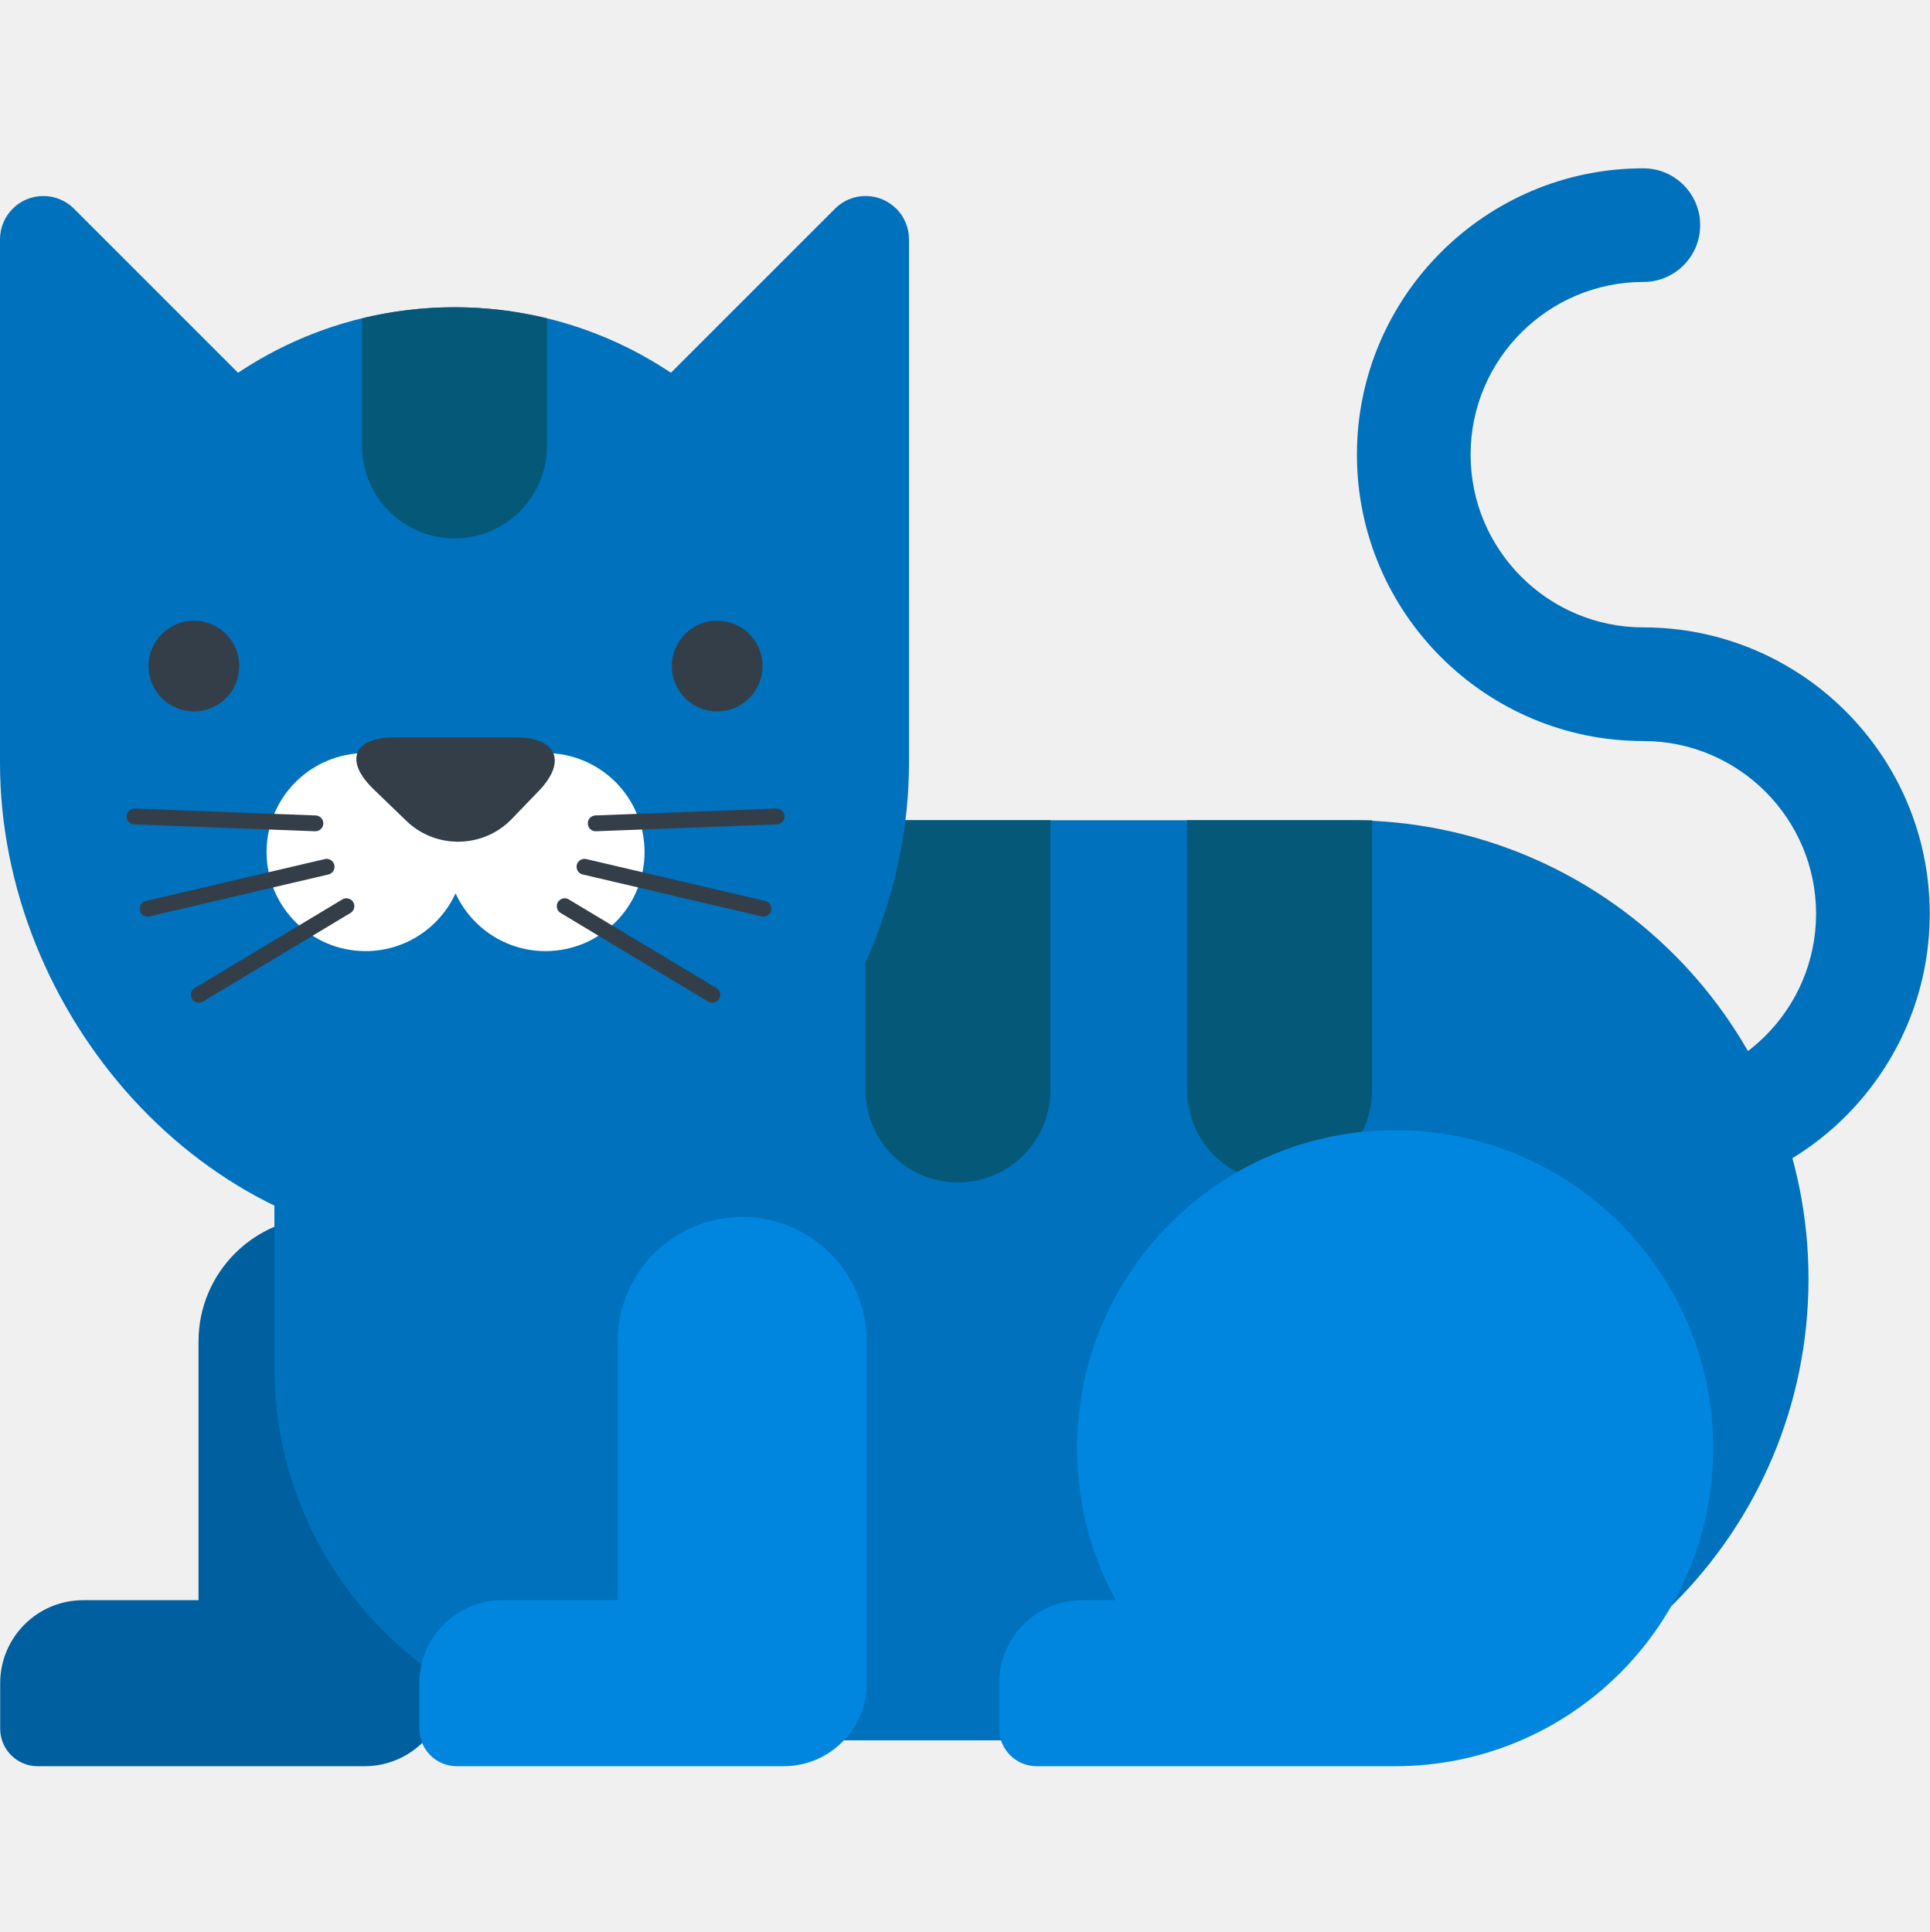
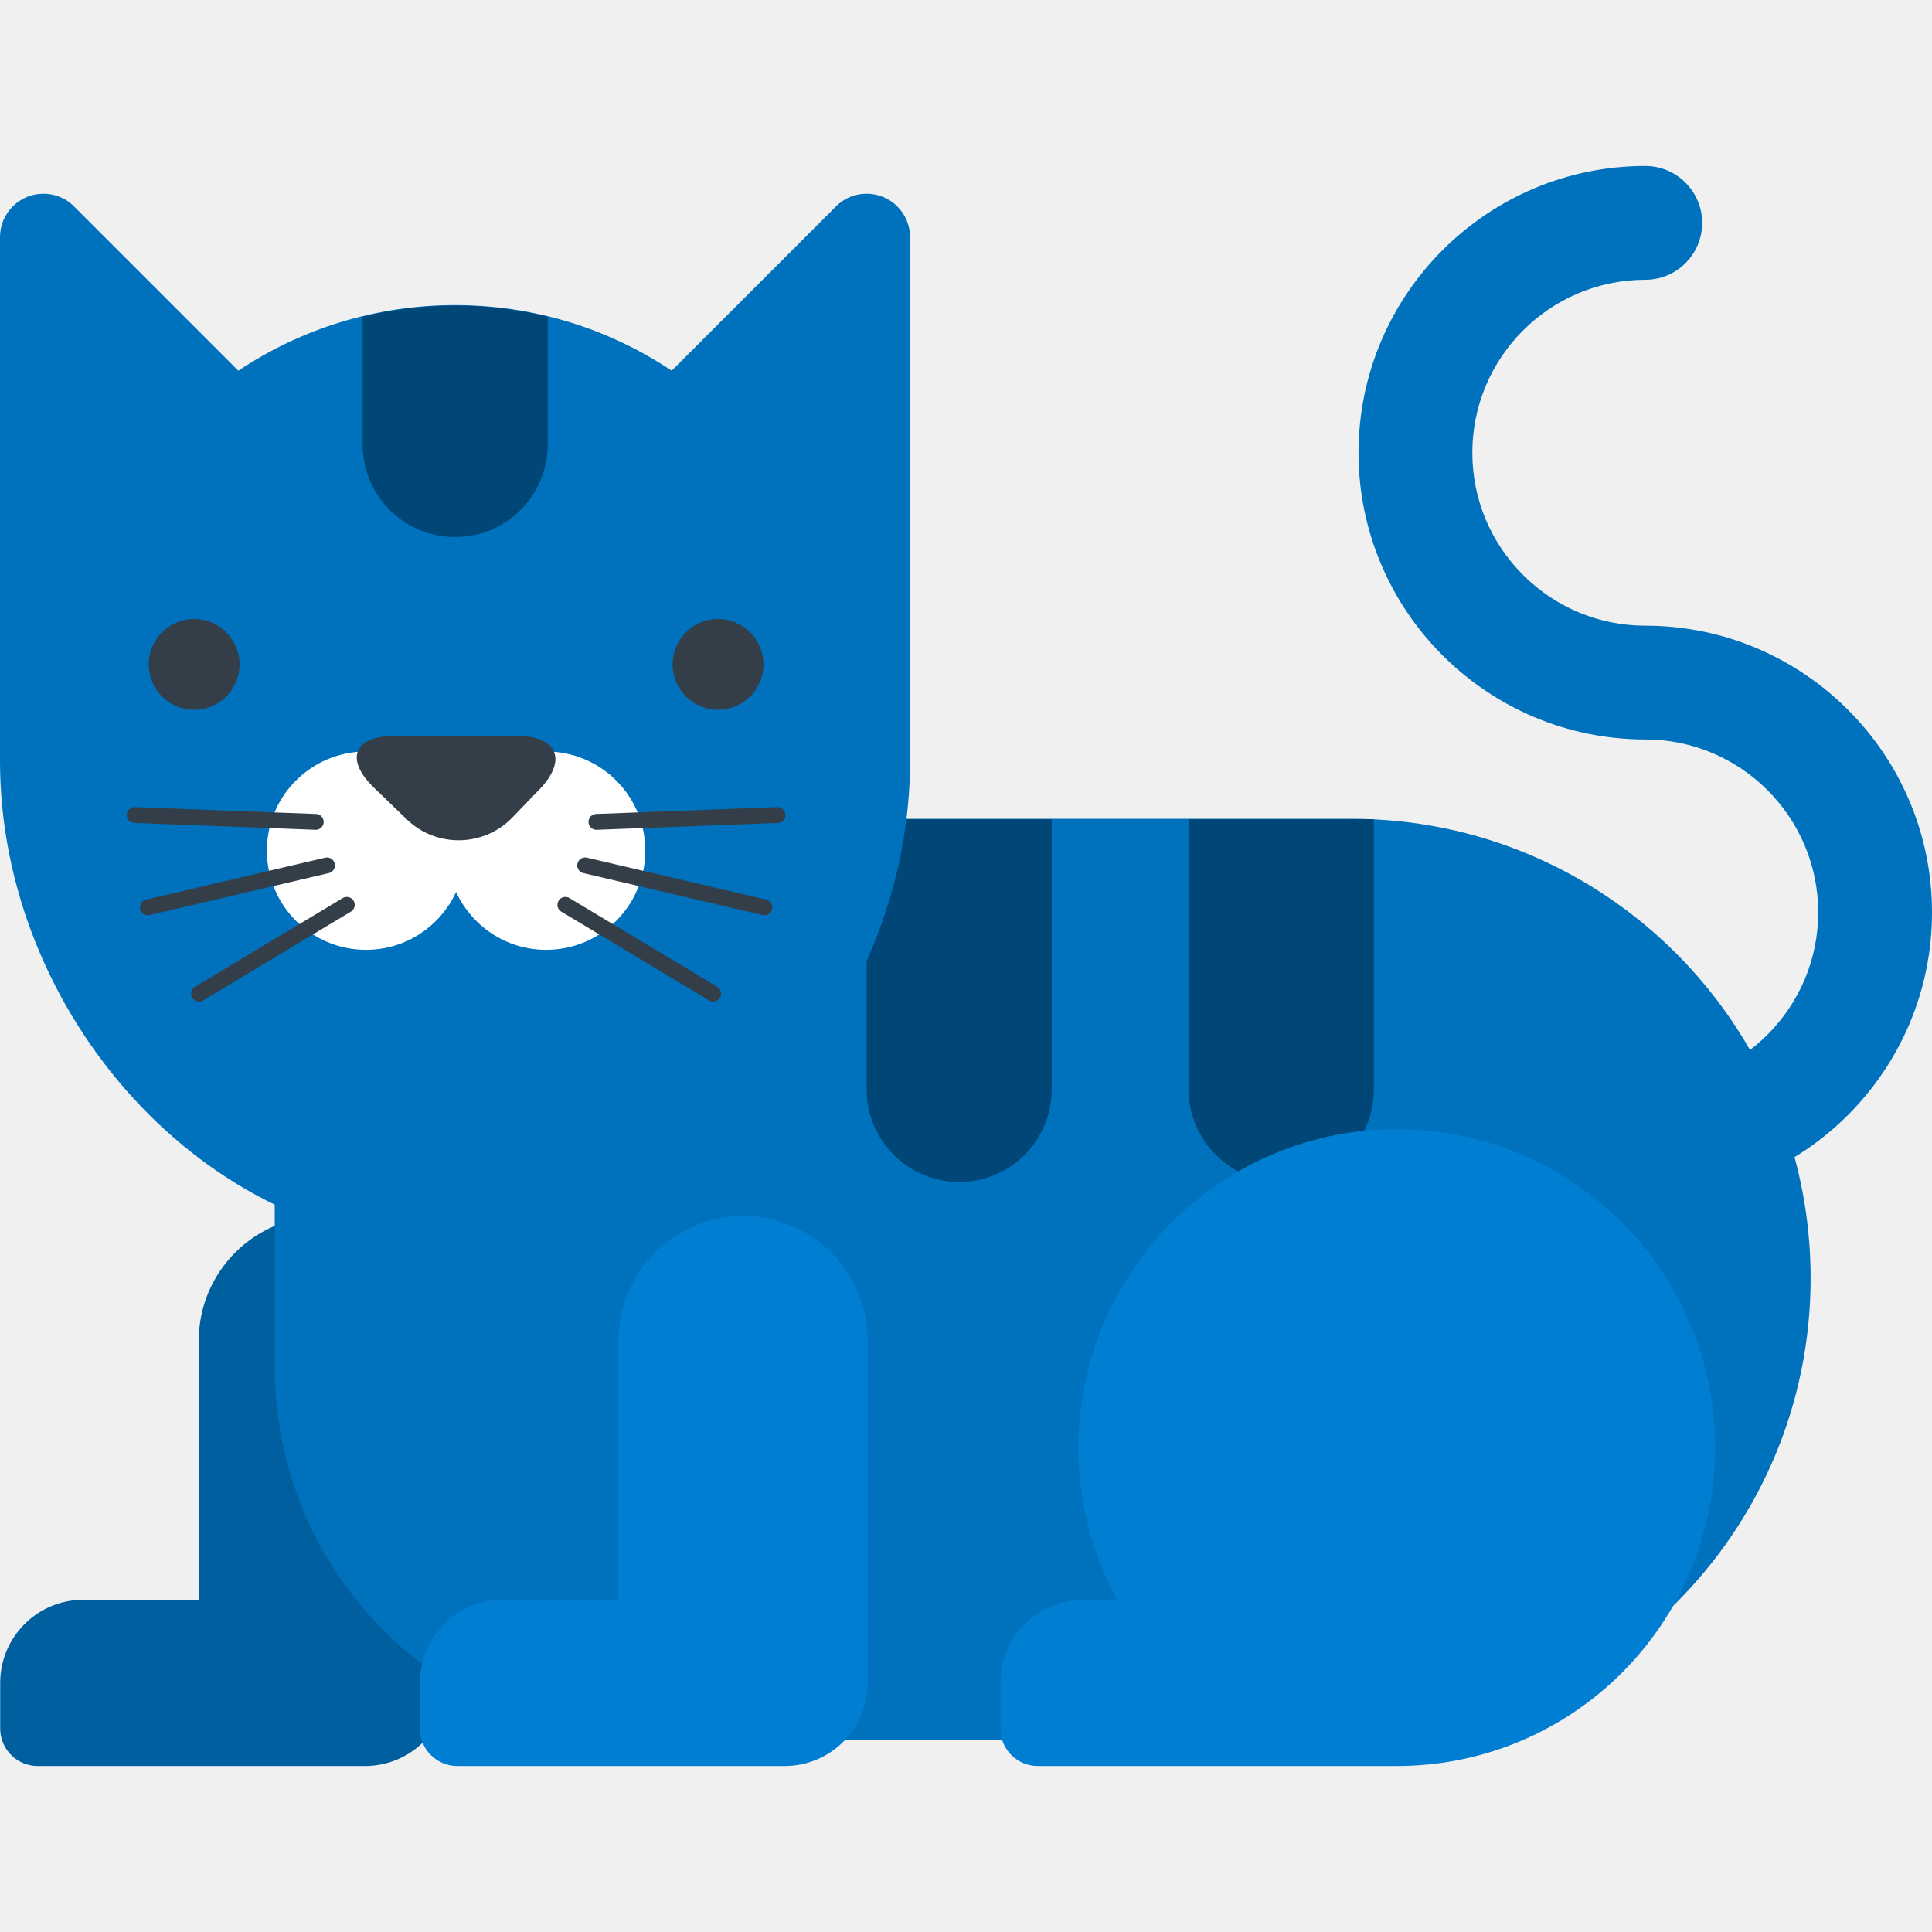
- <svg xmlns="http://www.w3.org/2000/svg" width="746" height="747" viewBox="0 0 746 747" fill="none">
-   <g clip-path="url(#clip0_542_90)">
-     <path d="M635.284 464.013C623.152 464.013 613.315 454.176 613.315 442.044C613.315 429.91 623.152 420.075 635.284 420.075C672.105 420.075 702.062 390.117 702.062 353.295C702.062 316.475 672.107 286.517 635.284 286.517C574.234 286.517 524.566 236.849 524.566 175.799C524.566 114.749 574.234 65.081 635.284 65.081C647.417 65.081 657.253 74.918 657.253 87.05C657.253 99.185 647.417 109.019 635.284 109.019C598.462 109.019 568.505 138.977 568.505 175.797C568.505 212.618 598.46 242.577 635.284 242.577C696.332 242.577 746 292.245 746 353.293C746 414.343 696.332 464.013 635.284 464.013Z" fill="#0071BC" />
-     <path d="M124.887 470.515C98.295 470.515 76.742 492.07 76.742 518.658V618.704H32.165C14.444 618.704 0.072 633.072 0.072 650.797V668.406C0.072 676.407 6.556 682.893 14.56 682.893H140.933C158.656 682.893 173.026 668.525 173.026 650.797V518.658C173.028 492.066 151.473 470.515 124.887 470.515Z" fill="#005F9E" />
-     <path d="M521.767 317.145H106.079V528.771C106.079 608.373 170.61 672.903 250.211 672.903H521.767V671.878C619.727 671.878 699.135 592.468 699.135 494.512C699.133 396.554 619.725 317.145 521.767 317.145Z" fill="#0071BC" />
-     <path d="M334.58 317.145V421.438C334.58 441.177 350.583 457.18 370.322 457.18C390.063 457.18 406.066 441.177 406.066 421.438V317.145H334.58Z" fill="#055878" />
-     <path d="M458.926 317.145V421.438C458.926 441.177 474.931 457.18 494.668 457.18C514.411 457.18 530.412 441.177 530.412 421.438V317.145H458.926Z" fill="#055878" />
-     <path d="M539.34 436.981C471.437 436.981 416.386 492.028 416.386 559.935C416.386 581.221 421.798 601.241 431.317 618.702H418.353C400.632 618.702 386.259 633.07 386.259 650.795V668.404C386.259 676.405 392.743 682.891 400.748 682.891H539.34C607.245 682.891 662.296 627.844 662.296 559.935C662.296 492.028 607.245 436.981 539.34 436.981Z" fill="#0086DF" />
-     <path d="M286.917 470.515C260.325 470.515 238.774 492.07 238.774 518.658V618.704H194.198C176.474 618.704 162.104 633.072 162.104 650.797V668.406C162.104 676.407 168.588 682.893 176.59 682.893H302.963C320.686 682.893 335.056 668.525 335.056 650.797V518.658C335.058 492.066 313.503 470.515 286.917 470.515Z" fill="#0086DF" />
-     <path d="M351.398 172.948V92.55C351.398 83.29 343.895 75.787 334.635 75.787C330.222 75.787 326.206 77.491 323.212 80.279L259.363 144.128C235.419 128.137 206.654 118.799 175.698 118.799C144.742 118.799 115.975 128.137 92.031 144.13L28.182 80.279C25.188 77.491 21.174 75.787 16.763 75.787C7.505 75.787 0 83.29 0 92.55V294.858C0 391.895 78.663 482.401 175.7 482.401C272.735 482.401 351.4 391.895 351.4 294.858L351.398 172.948Z" fill="#0071BC" />
-     <path d="M175.698 118.799C163.379 118.799 151.418 120.312 139.954 123.096V172.428C139.954 192.167 155.959 208.17 175.698 208.17C195.437 208.17 211.44 192.167 211.44 172.428V123.096C199.977 120.312 188.018 118.799 175.698 118.799Z" fill="#055878" />
-     <path d="M210.884 291.17H141.336C120.193 291.17 103.052 308.313 103.052 329.456C103.052 350.602 120.193 367.742 141.336 367.742C156.783 367.742 170.056 358.578 176.112 345.408C182.166 358.578 195.44 367.742 210.886 367.742C232.03 367.742 249.172 350.602 249.172 329.456C249.17 308.311 232.028 291.17 210.884 291.17Z" fill="white" />
-     <path d="M74.96 275.063C84.643 275.063 92.492 267.214 92.492 257.532C92.492 247.849 84.643 240 74.96 240C65.278 240 57.429 247.849 57.429 257.532C57.429 267.214 65.278 275.063 74.96 275.063Z" fill="#333E48" />
-     <path d="M277.261 275.059C286.942 275.059 294.79 267.211 294.79 257.53C294.79 247.848 286.942 240 277.261 240C267.579 240 259.731 247.848 259.731 257.53C259.731 267.211 267.579 275.059 277.261 275.059Z" fill="#333E48" />
-     <path d="M197.81 316.676C186.815 328.076 168.498 328.402 157.104 317.401L144.397 305.131C133.003 294.128 136.637 285.127 152.477 285.127H199.436C215.274 285.127 219.236 294.456 208.242 305.856L197.81 316.676Z" fill="#333E48" />
-     <path d="M126.263 335.137L57.09 351.336" stroke="#333E48" stroke-width="6.115" stroke-miterlimit="10" stroke-linecap="round" stroke-linejoin="round" />
-     <path d="M133.916 350.378L76.855 384.638" stroke="#333E48" stroke-width="6.115" stroke-miterlimit="10" stroke-linecap="round" stroke-linejoin="round" />
-     <path d="M121.923 318.343L52 315.695" stroke="#333E48" stroke-width="6.115" stroke-miterlimit="10" stroke-linecap="round" stroke-linejoin="round" />
-     <path d="M225.957 335.137L295.132 351.336" stroke="#333E48" stroke-width="6.115" stroke-miterlimit="10" stroke-linecap="round" stroke-linejoin="round" />
-     <path d="M218.301 350.378L275.364 384.638" stroke="#333E48" stroke-width="6.115" stroke-miterlimit="10" stroke-linecap="round" stroke-linejoin="round" />
-     <path d="M230.294 318.343L300.219 315.695" stroke="#333E48" stroke-width="6.115" stroke-miterlimit="10" stroke-linecap="round" stroke-linejoin="round" />
+ <svg xmlns="http://www.w3.org/2000/svg" width="746" height="746" viewBox="0 0 746 746" fill="none">
+   <g clip-path="url(#clip0_543_97)">
+     <path d="M635.284 463.027C623.152 463.027 613.315 453.19 613.315 441.058C613.315 428.924 623.152 419.089 635.284 419.089C672.105 419.089 702.062 389.131 702.062 352.309C702.062 315.489 672.107 285.531 635.284 285.531C574.234 285.531 524.566 235.863 524.566 174.813C524.566 113.763 574.234 64.095 635.284 64.095C647.417 64.095 657.253 73.932 657.253 86.064C657.253 98.199 647.417 108.034 635.284 108.034C598.462 108.034 568.505 137.991 568.505 174.811C568.505 211.632 598.46 241.591 635.284 241.591C696.332 241.591 746 291.259 746 352.307C746 413.357 696.332 463.027 635.284 463.027Z" fill="#0071BC" />
+     <path d="M124.887 469.529C98.295 469.529 76.742 491.084 76.742 517.672V617.718H32.165C14.444 617.718 0.072 632.086 0.072 649.811V667.42C0.072 675.421 6.556 681.907 14.56 681.907H140.933C158.656 681.907 173.026 667.539 173.026 649.811V517.672C173.028 491.08 151.473 469.529 124.887 469.529Z" fill="#005F9E" />
+     <path d="M521.767 316.159H106.079V527.785C106.079 607.388 170.61 671.917 250.211 671.917H521.767V670.892C619.727 670.892 699.135 591.482 699.135 493.526C699.133 395.568 619.725 316.159 521.767 316.159Z" fill="#0071BC" />
+     <path d="M334.625 316.346V420.639C334.625 440.378 350.628 456.381 370.368 456.381C390.109 456.381 406.112 440.378 406.112 420.639V316.346H334.625Z" fill="#004676" />
+     <path d="M458.972 316.346V420.639C458.972 440.378 474.977 456.381 494.714 456.381C514.457 456.381 530.458 440.378 530.458 420.639V316.346H458.972Z" fill="#004676" />
+     <path d="M539.34 435.995C471.437 435.995 416.386 491.042 416.386 558.949C416.386 580.235 421.798 600.255 431.317 617.716H418.353C400.632 617.716 386.259 632.084 386.259 649.809V667.418C386.259 675.419 392.743 681.905 400.748 681.905H539.34C607.245 681.905 662.296 626.858 662.296 558.949C662.296 491.042 607.245 435.995 539.34 435.995Z" fill="#007ED2" />
+     <path d="M286.917 469.529C260.325 469.529 238.774 491.084 238.774 517.672V617.718H194.198C176.474 617.718 162.104 632.086 162.104 649.811V667.42C162.104 675.421 168.588 681.907 176.59 681.907H302.963C320.686 681.907 335.056 667.539 335.056 649.811V517.672C335.058 491.08 313.503 469.529 286.917 469.529Z" fill="#007ED2" />
+     <path d="M351.398 171.962V91.564C351.398 82.304 343.895 74.801 334.635 74.801C330.222 74.801 326.206 76.505 323.212 79.293L259.363 143.142C235.419 127.151 206.654 117.813 175.698 117.813C144.742 117.813 115.975 127.151 92.031 143.144L28.182 79.293C25.188 76.505 21.174 74.801 16.763 74.801C7.505 74.801 0 82.304 0 91.564V293.872C0 390.909 78.663 481.415 175.7 481.415C272.735 481.415 351.4 390.909 351.4 293.872L351.398 171.962Z" fill="#0071BC" />
+     <path d="M175.744 118C163.424 118 151.464 119.512 140 122.297V171.628C140 191.368 156.005 207.371 175.744 207.371C195.483 207.371 211.486 191.368 211.486 171.628V122.297C200.023 119.512 188.064 118 175.744 118Z" fill="#004676" />
+     <path d="M210.884 290.184H141.336C120.193 290.184 103.052 307.327 103.052 328.47C103.052 349.616 120.193 366.756 141.336 366.756C156.783 366.756 170.056 357.592 176.112 344.422C182.166 357.592 195.44 366.756 210.886 366.756C232.03 366.756 249.172 349.616 249.172 328.47C249.17 307.325 232.028 290.184 210.884 290.184Z" fill="white" />
+     <path d="M74.96 274.077C84.643 274.077 92.492 266.228 92.492 256.546C92.492 246.863 84.643 239.014 74.96 239.014C65.278 239.014 57.429 246.863 57.429 256.546C57.429 266.228 65.278 274.077 74.96 274.077Z" fill="#333E48" />
+     <path d="M277.261 274.073C286.942 274.073 294.79 266.225 294.79 256.544C294.79 246.862 286.942 239.014 277.261 239.014C267.579 239.014 259.731 246.862 259.731 256.544C259.731 266.225 267.579 274.073 277.261 274.073Z" fill="#333E48" />
+     <path d="M197.81 315.69C186.815 327.09 168.498 327.416 157.104 316.416L144.397 304.145C133.003 293.142 136.637 284.141 152.477 284.141H199.436C215.274 284.141 219.236 293.47 208.242 304.87L197.81 315.69Z" fill="#333E48" />
+     <path d="M126.263 334.151L57.09 350.35" stroke="#333E48" stroke-width="6.115" stroke-miterlimit="10" stroke-linecap="round" stroke-linejoin="round" />
+     <path d="M133.916 349.392L76.855 383.652" stroke="#333E48" stroke-width="6.115" stroke-miterlimit="10" stroke-linecap="round" stroke-linejoin="round" />
+     <path d="M121.923 317.357L52 314.709" stroke="#333E48" stroke-width="6.115" stroke-miterlimit="10" stroke-linecap="round" stroke-linejoin="round" />
+     <path d="M225.957 334.151L295.132 350.35" stroke="#333E48" stroke-width="6.115" stroke-miterlimit="10" stroke-linecap="round" stroke-linejoin="round" />
+     <path d="M218.301 349.392L275.364 383.652" stroke="#333E48" stroke-width="6.115" stroke-miterlimit="10" stroke-linecap="round" stroke-linejoin="round" />
+     <path d="M230.294 317.357L300.219 314.709" stroke="#333E48" stroke-width="6.115" stroke-miterlimit="10" stroke-linecap="round" stroke-linejoin="round" />
  </g>
  <defs>
-     <clipPath id="clip0_542_90">
-       <rect width="746" height="746" fill="white" transform="translate(0 0.985962)" />
+     <clipPath id="clip0_543_97">
+       <rect width="746" height="746" fill="white" />
    </clipPath>
  </defs>
</svg>
